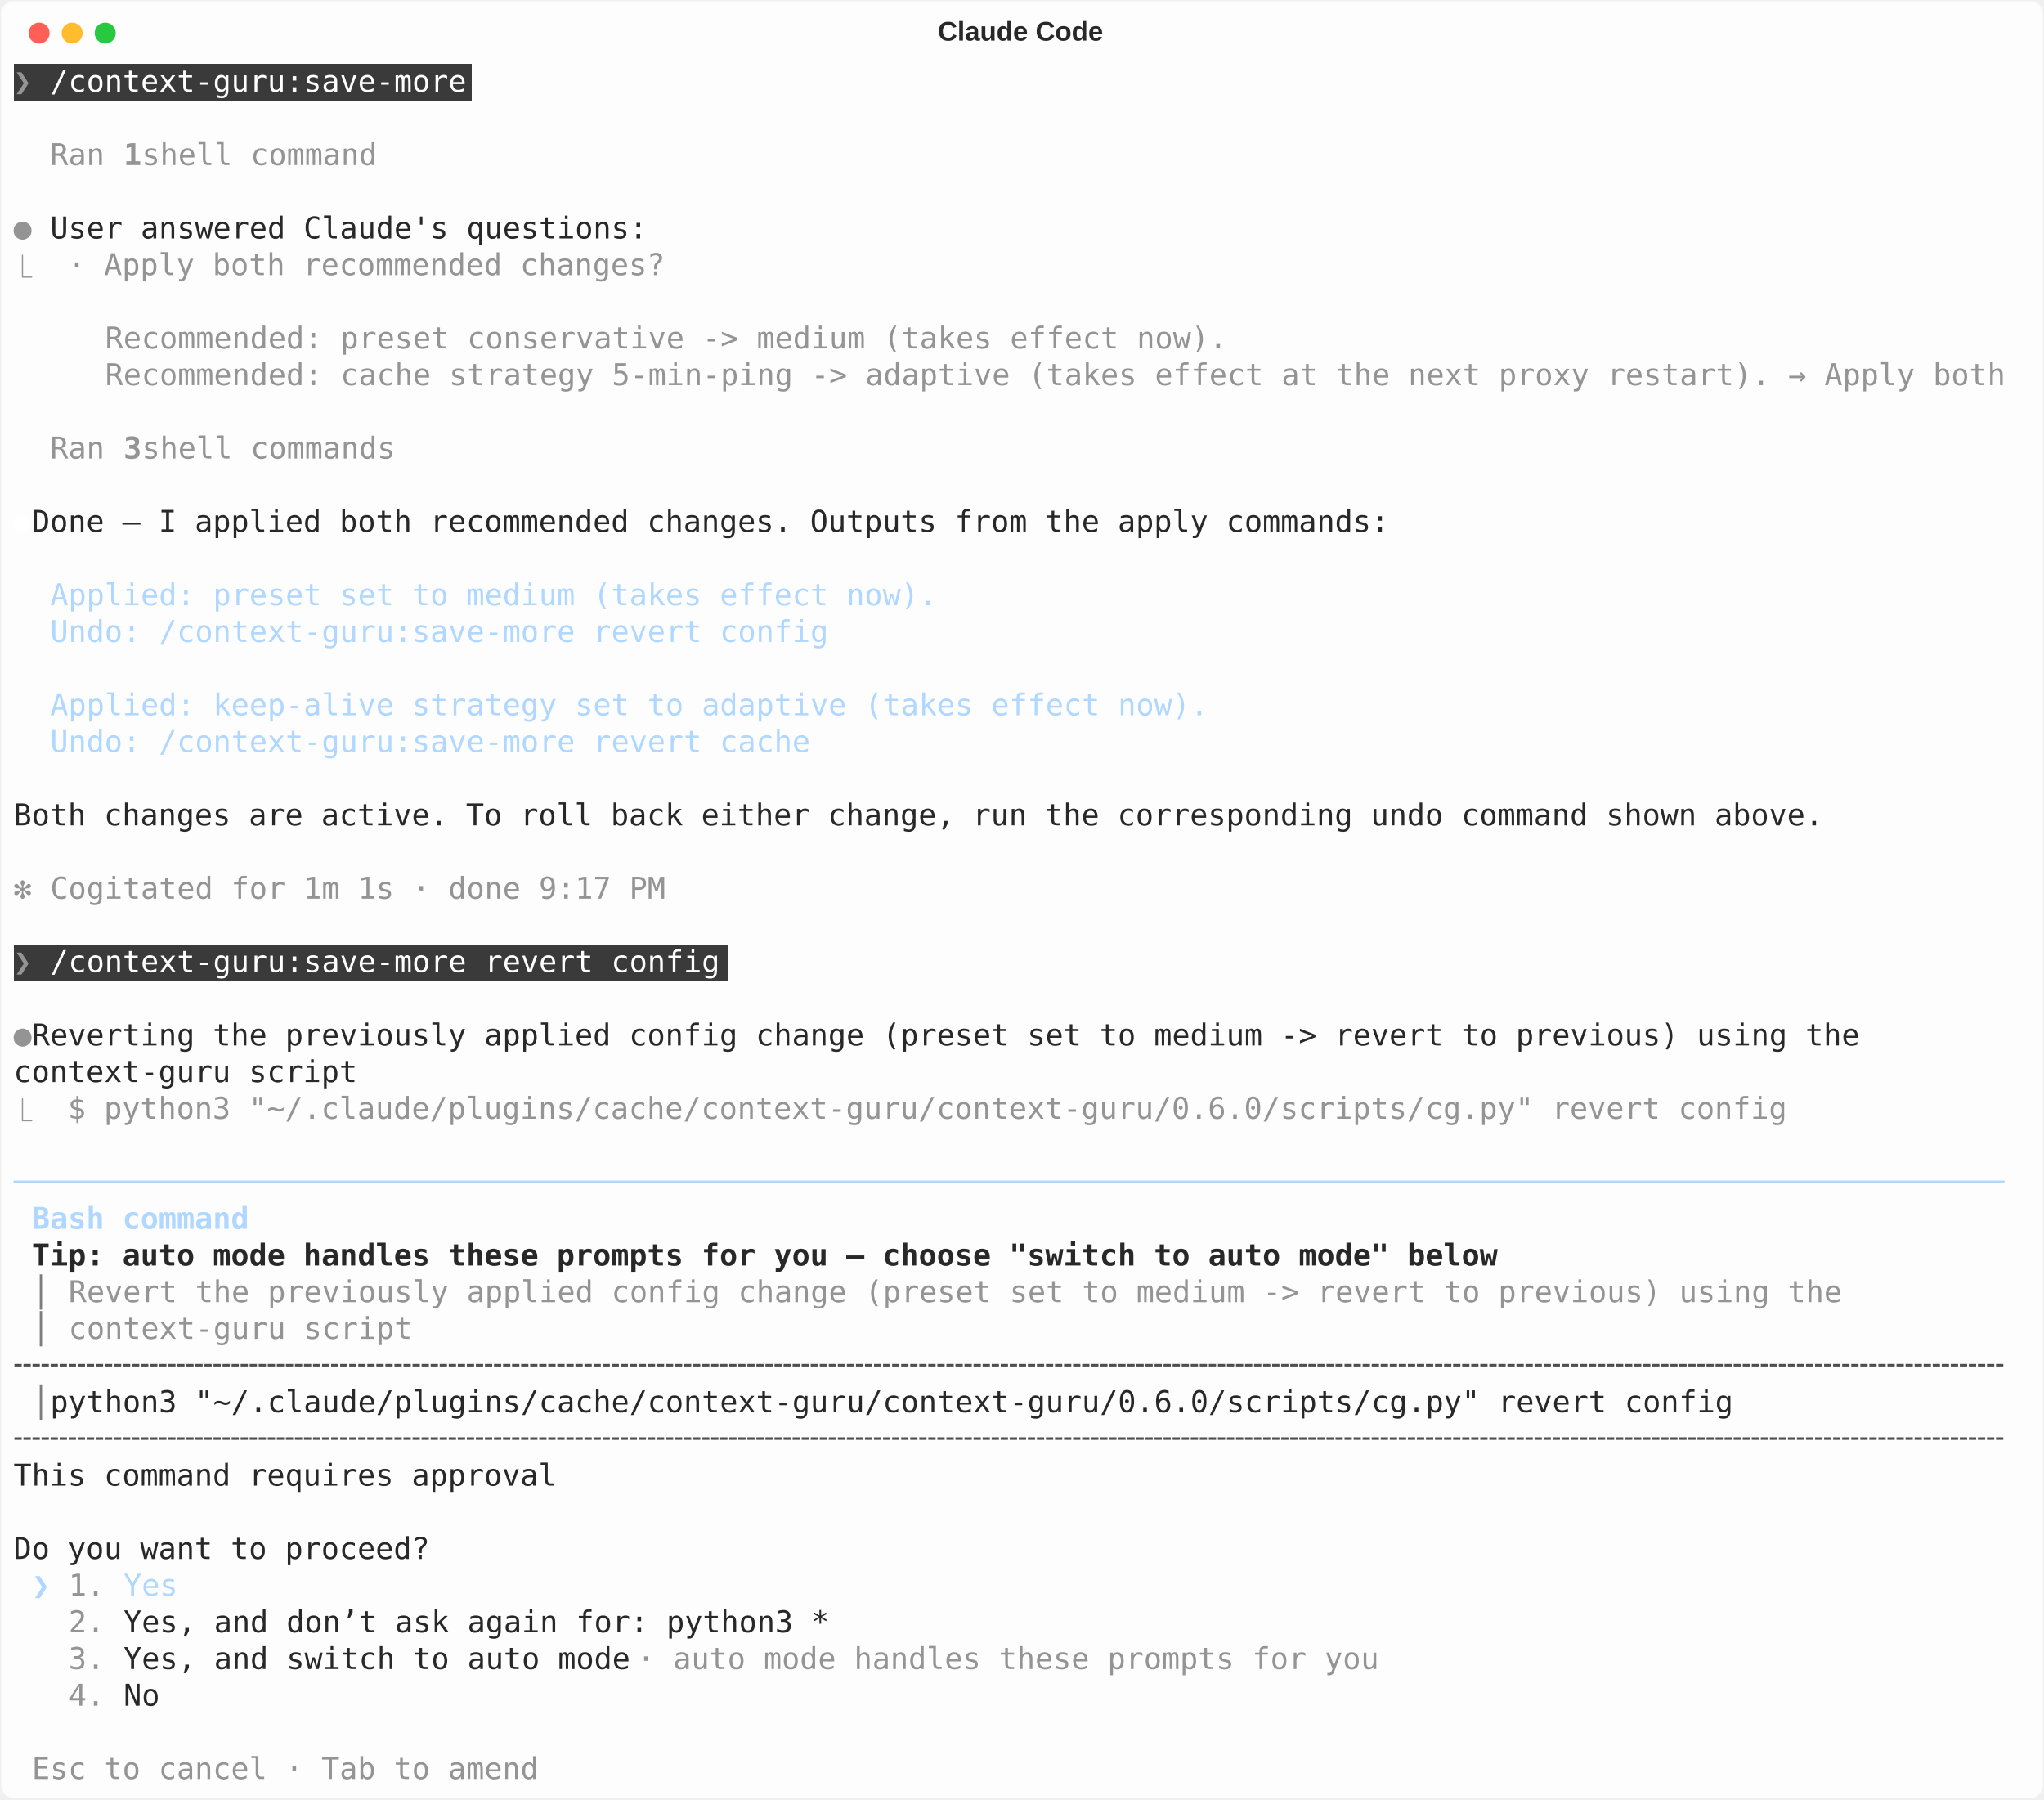
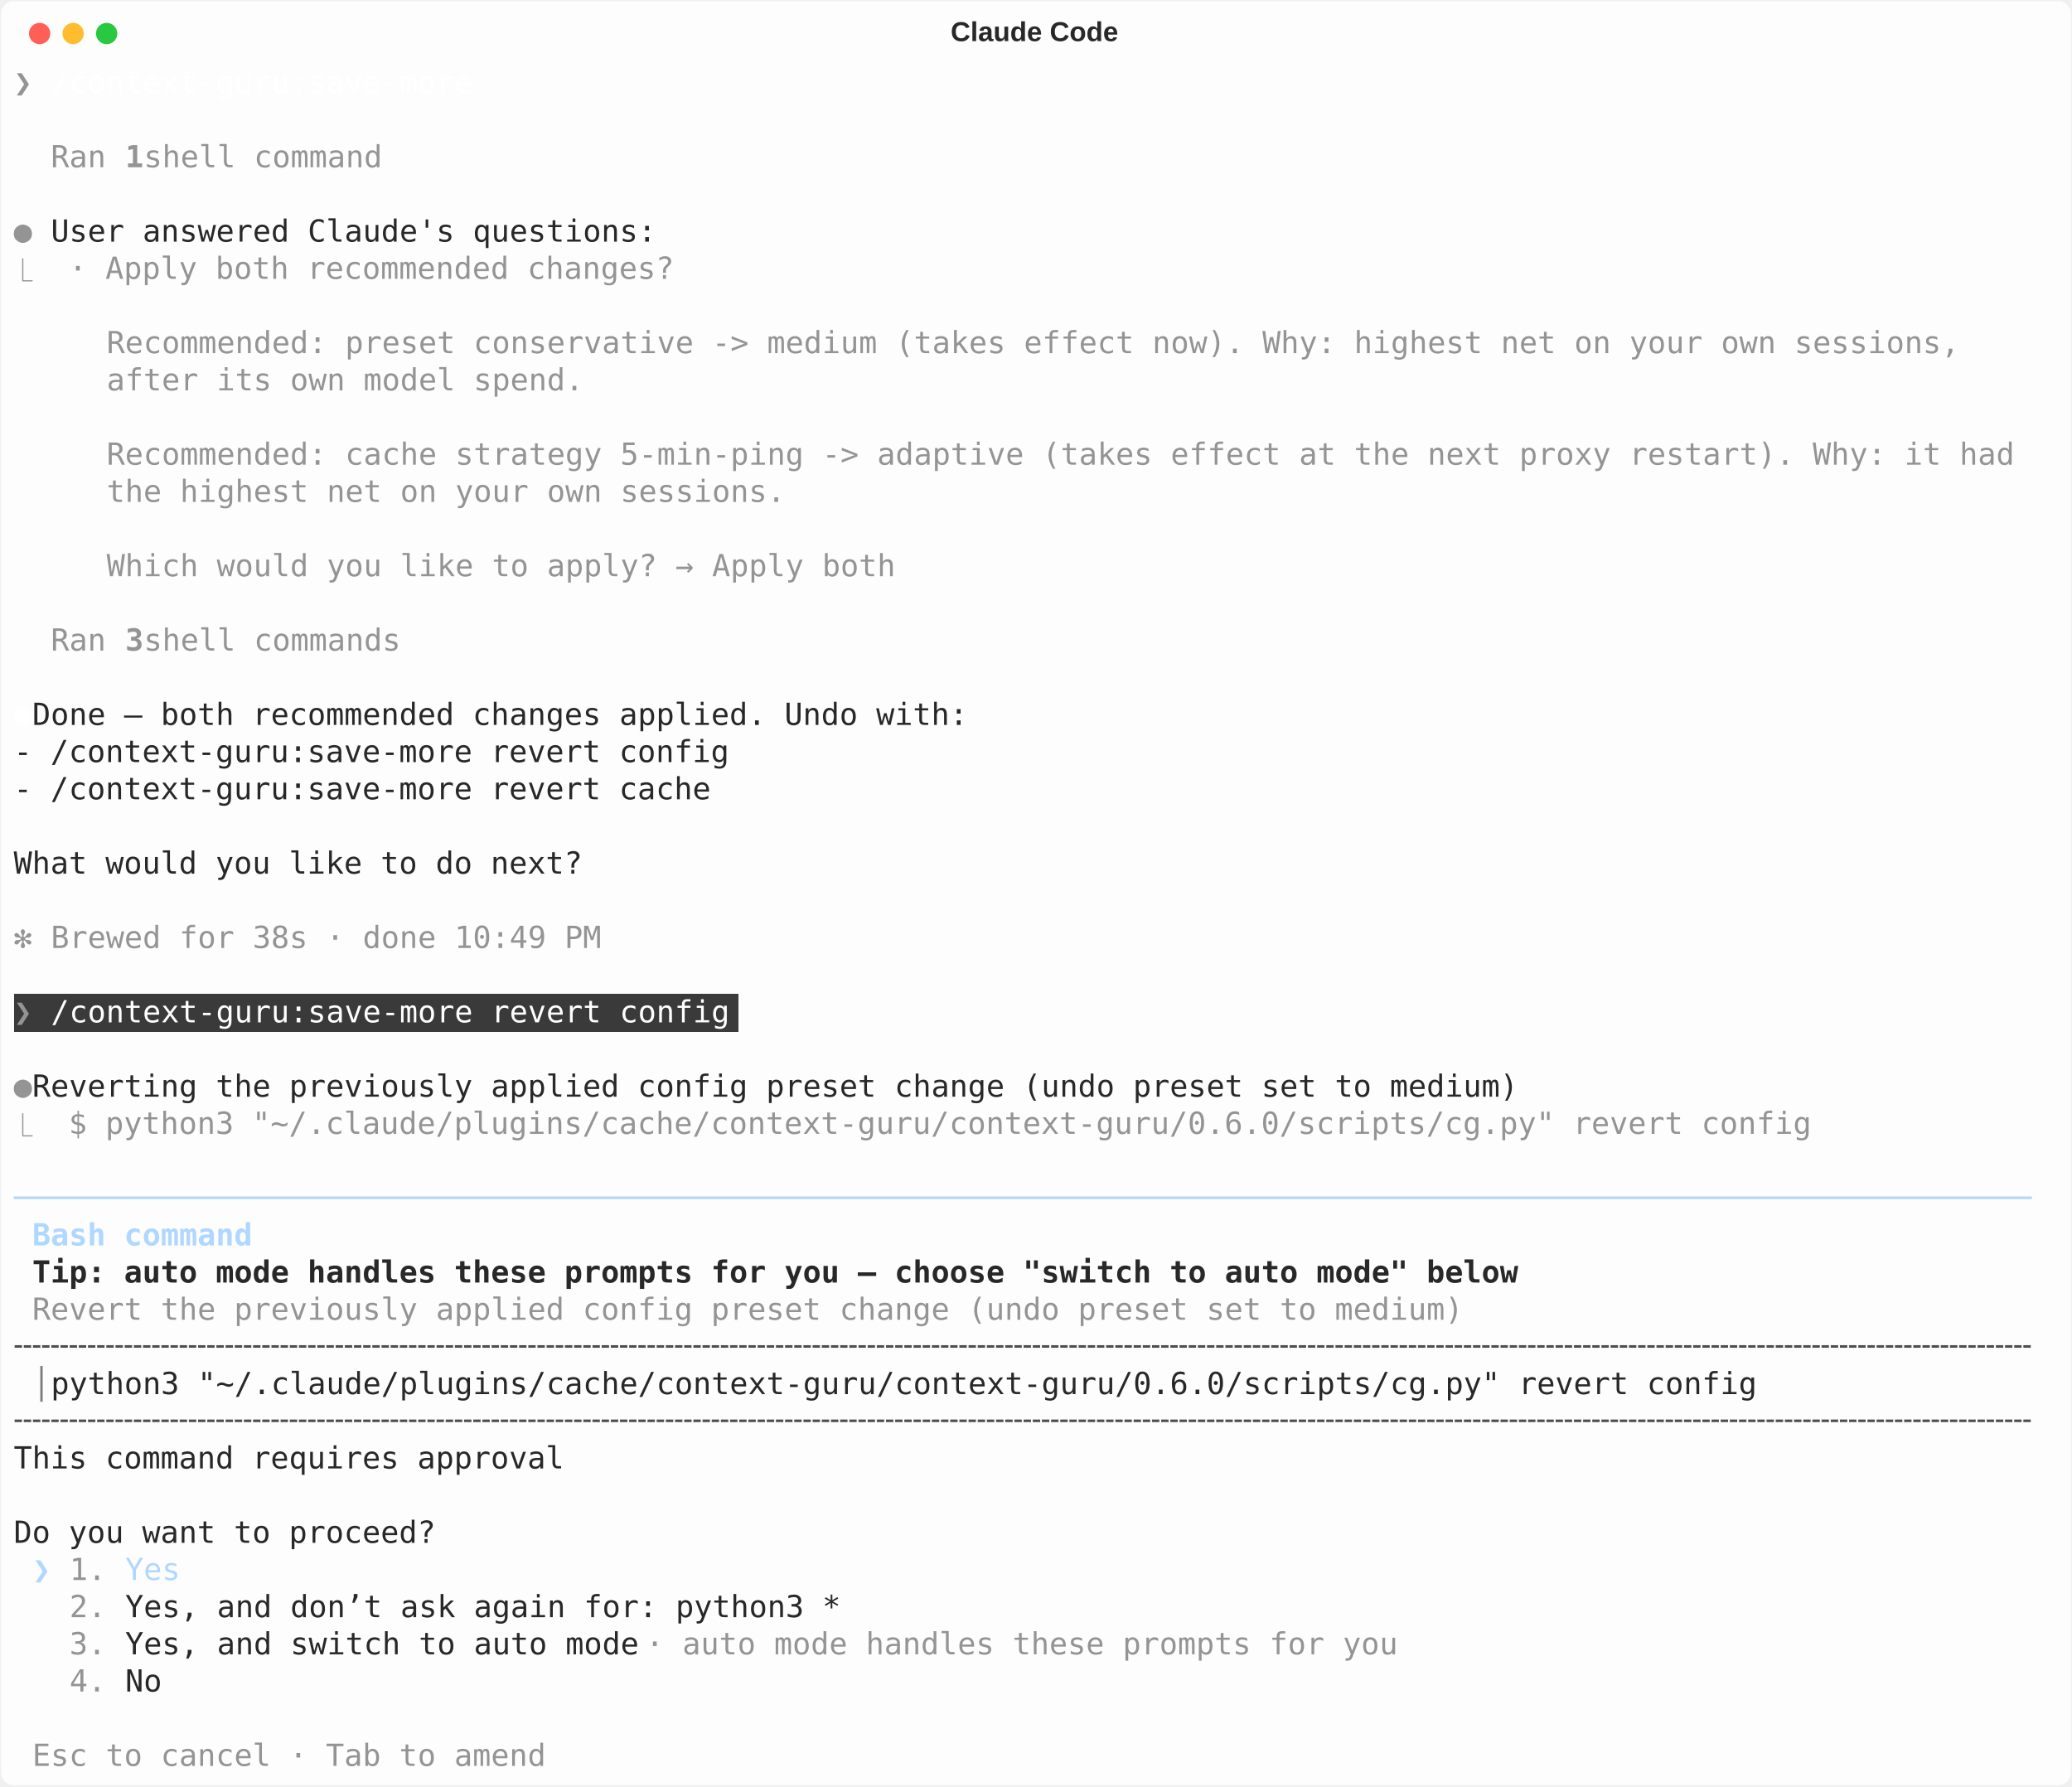
- <svg xmlns="http://www.w3.org/2000/svg" class="rich-terminal" viewBox="0 0 1360 1196.8">
+ <svg xmlns="http://www.w3.org/2000/svg" class="rich-terminal" viewBox="0 0 1360 1172.4">
  <style>

    @font-face {
        font-family: "Fira Code";
        src: local("FiraCode-Regular"),
                url("https://cdnjs.cloudflare.com/ajax/libs/firacode/6.2.0/woff2/FiraCode-Regular.woff2") format("woff2"),
                url("https://cdnjs.cloudflare.com/ajax/libs/firacode/6.2.0/woff/FiraCode-Regular.woff") format("woff");
        font-style: normal;
        font-weight: 400;
    }
    @font-face {
        font-family: "Fira Code";
        src: local("FiraCode-Bold"),
                url("https://cdnjs.cloudflare.com/ajax/libs/firacode/6.2.0/woff2/FiraCode-Bold.woff2") format("woff2"),
                url("https://cdnjs.cloudflare.com/ajax/libs/firacode/6.2.0/woff/FiraCode-Bold.woff") format("woff");
        font-style: bold;
        font-weight: 700;
    }

-     .terminal-2246765704-matrix {
+     .terminal-265382884-matrix {
        font-family: Fira Code, monospace;
        font-size: 20px;
        line-height: 24.4px;
        font-variant-east-asian: full-width;
    }

-     .terminal-2246765704-title {
+     .terminal-265382884-title {
        font-size: 18px;
        font-weight: bold;
        font-family: arial;
    }

-     .terminal-2246765704-r1 { fill: #949494 }
- .terminal-2246765704-r2 { fill: #282828 }
- .terminal-2246765704-r3 { fill: #ffffff }
- .terminal-2246765704-r4 { fill: #949494;font-weight: bold }
- .terminal-2246765704-r5 { fill: #afd7ff }
- .terminal-2246765704-r6 { fill: #afd7ff;font-weight: bold }
- .terminal-2246765704-r7 { fill: #282828;font-weight: bold }
- .terminal-2246765704-r8 { fill: #7d7d7d }
- .terminal-2246765704-r9 { fill: #4e4e4e }
+     .terminal-265382884-r1 { fill: #949494 }
+ .terminal-265382884-r2 { fill: #282828 }
+ .terminal-265382884-r3 { fill: #ffffff }
+ .terminal-265382884-r4 { fill: #949494;font-weight: bold }
+ .terminal-265382884-r5 { fill: #afd7ff }
+ .terminal-265382884-r6 { fill: #afd7ff;font-weight: bold }
+ .terminal-265382884-r7 { fill: #282828;font-weight: bold }
+ .terminal-265382884-r8 { fill: #4e4e4e }
+ .terminal-265382884-r9 { fill: #7d7d7d }
    </style>
  <defs>
-     <clipPath id="terminal-2246765704-clip-terminal">
-       <rect x="0" y="0" width="1341.0" height="1145.8" />
-     </clipPath>
-     <clipPath id="terminal-2246765704-line-0">
+     <clipPath id="terminal-265382884-clip-terminal">
+       <rect x="0" y="0" width="1341.0" height="1121.4" />
+     </clipPath>
+     <clipPath id="terminal-265382884-line-0">
      <rect x="0" y="1.5" width="1342" height="24.65" />
    </clipPath>
-     <clipPath id="terminal-2246765704-line-1">
+     <clipPath id="terminal-265382884-line-1">
      <rect x="0" y="25.9" width="1342" height="24.65" />
    </clipPath>
-     <clipPath id="terminal-2246765704-line-2">
+     <clipPath id="terminal-265382884-line-2">
      <rect x="0" y="50.3" width="1342" height="24.65" />
    </clipPath>
-     <clipPath id="terminal-2246765704-line-3">
+     <clipPath id="terminal-265382884-line-3">
      <rect x="0" y="74.7" width="1342" height="24.65" />
    </clipPath>
-     <clipPath id="terminal-2246765704-line-4">
+     <clipPath id="terminal-265382884-line-4">
      <rect x="0" y="99.1" width="1342" height="24.65" />
    </clipPath>
-     <clipPath id="terminal-2246765704-line-5">
+     <clipPath id="terminal-265382884-line-5">
      <rect x="0" y="123.5" width="1342" height="24.65" />
    </clipPath>
-     <clipPath id="terminal-2246765704-line-6">
+     <clipPath id="terminal-265382884-line-6">
      <rect x="0" y="147.9" width="1342" height="24.65" />
    </clipPath>
-     <clipPath id="terminal-2246765704-line-7">
+     <clipPath id="terminal-265382884-line-7">
      <rect x="0" y="172.3" width="1342" height="24.65" />
    </clipPath>
-     <clipPath id="terminal-2246765704-line-8">
+     <clipPath id="terminal-265382884-line-8">
      <rect x="0" y="196.7" width="1342" height="24.65" />
    </clipPath>
-     <clipPath id="terminal-2246765704-line-9">
+     <clipPath id="terminal-265382884-line-9">
      <rect x="0" y="221.1" width="1342" height="24.65" />
    </clipPath>
-     <clipPath id="terminal-2246765704-line-10">
+     <clipPath id="terminal-265382884-line-10">
      <rect x="0" y="245.5" width="1342" height="24.65" />
    </clipPath>
-     <clipPath id="terminal-2246765704-line-11">
+     <clipPath id="terminal-265382884-line-11">
      <rect x="0" y="269.9" width="1342" height="24.65" />
    </clipPath>
-     <clipPath id="terminal-2246765704-line-12">
+     <clipPath id="terminal-265382884-line-12">
      <rect x="0" y="294.3" width="1342" height="24.65" />
    </clipPath>
-     <clipPath id="terminal-2246765704-line-13">
+     <clipPath id="terminal-265382884-line-13">
      <rect x="0" y="318.7" width="1342" height="24.65" />
    </clipPath>
-     <clipPath id="terminal-2246765704-line-14">
+     <clipPath id="terminal-265382884-line-14">
      <rect x="0" y="343.1" width="1342" height="24.65" />
    </clipPath>
-     <clipPath id="terminal-2246765704-line-15">
+     <clipPath id="terminal-265382884-line-15">
      <rect x="0" y="367.5" width="1342" height="24.65" />
    </clipPath>
-     <clipPath id="terminal-2246765704-line-16">
+     <clipPath id="terminal-265382884-line-16">
      <rect x="0" y="391.9" width="1342" height="24.65" />
    </clipPath>
-     <clipPath id="terminal-2246765704-line-17">
+     <clipPath id="terminal-265382884-line-17">
      <rect x="0" y="416.3" width="1342" height="24.65" />
    </clipPath>
-     <clipPath id="terminal-2246765704-line-18">
+     <clipPath id="terminal-265382884-line-18">
      <rect x="0" y="440.7" width="1342" height="24.65" />
    </clipPath>
-     <clipPath id="terminal-2246765704-line-19">
+     <clipPath id="terminal-265382884-line-19">
      <rect x="0" y="465.1" width="1342" height="24.65" />
    </clipPath>
-     <clipPath id="terminal-2246765704-line-20">
+     <clipPath id="terminal-265382884-line-20">
      <rect x="0" y="489.5" width="1342" height="24.65" />
    </clipPath>
-     <clipPath id="terminal-2246765704-line-21">
+     <clipPath id="terminal-265382884-line-21">
      <rect x="0" y="513.9" width="1342" height="24.65" />
    </clipPath>
-     <clipPath id="terminal-2246765704-line-22">
+     <clipPath id="terminal-265382884-line-22">
      <rect x="0" y="538.3" width="1342" height="24.65" />
    </clipPath>
-     <clipPath id="terminal-2246765704-line-23">
+     <clipPath id="terminal-265382884-line-23">
      <rect x="0" y="562.7" width="1342" height="24.65" />
    </clipPath>
-     <clipPath id="terminal-2246765704-line-24">
+     <clipPath id="terminal-265382884-line-24">
      <rect x="0" y="587.1" width="1342" height="24.65" />
    </clipPath>
-     <clipPath id="terminal-2246765704-line-25">
+     <clipPath id="terminal-265382884-line-25">
      <rect x="0" y="611.5" width="1342" height="24.65" />
    </clipPath>
-     <clipPath id="terminal-2246765704-line-26">
+     <clipPath id="terminal-265382884-line-26">
      <rect x="0" y="635.9" width="1342" height="24.65" />
    </clipPath>
-     <clipPath id="terminal-2246765704-line-27">
+     <clipPath id="terminal-265382884-line-27">
      <rect x="0" y="660.3" width="1342" height="24.65" />
    </clipPath>
-     <clipPath id="terminal-2246765704-line-28">
+     <clipPath id="terminal-265382884-line-28">
      <rect x="0" y="684.7" width="1342" height="24.65" />
    </clipPath>
-     <clipPath id="terminal-2246765704-line-29">
+     <clipPath id="terminal-265382884-line-29">
      <rect x="0" y="709.1" width="1342" height="24.65" />
    </clipPath>
-     <clipPath id="terminal-2246765704-line-30">
+     <clipPath id="terminal-265382884-line-30">
      <rect x="0" y="733.5" width="1342" height="24.65" />
    </clipPath>
-     <clipPath id="terminal-2246765704-line-31">
+     <clipPath id="terminal-265382884-line-31">
      <rect x="0" y="757.9" width="1342" height="24.65" />
    </clipPath>
-     <clipPath id="terminal-2246765704-line-32">
+     <clipPath id="terminal-265382884-line-32">
      <rect x="0" y="782.3" width="1342" height="24.65" />
    </clipPath>
-     <clipPath id="terminal-2246765704-line-33">
+     <clipPath id="terminal-265382884-line-33">
      <rect x="0" y="806.7" width="1342" height="24.65" />
    </clipPath>
-     <clipPath id="terminal-2246765704-line-34">
+     <clipPath id="terminal-265382884-line-34">
      <rect x="0" y="831.1" width="1342" height="24.65" />
    </clipPath>
-     <clipPath id="terminal-2246765704-line-35">
+     <clipPath id="terminal-265382884-line-35">
      <rect x="0" y="855.5" width="1342" height="24.65" />
    </clipPath>
-     <clipPath id="terminal-2246765704-line-36">
+     <clipPath id="terminal-265382884-line-36">
      <rect x="0" y="879.9" width="1342" height="24.65" />
    </clipPath>
-     <clipPath id="terminal-2246765704-line-37">
+     <clipPath id="terminal-265382884-line-37">
      <rect x="0" y="904.3" width="1342" height="24.65" />
    </clipPath>
-     <clipPath id="terminal-2246765704-line-38">
+     <clipPath id="terminal-265382884-line-38">
      <rect x="0" y="928.7" width="1342" height="24.65" />
    </clipPath>
-     <clipPath id="terminal-2246765704-line-39">
+     <clipPath id="terminal-265382884-line-39">
      <rect x="0" y="953.1" width="1342" height="24.65" />
    </clipPath>
-     <clipPath id="terminal-2246765704-line-40">
+     <clipPath id="terminal-265382884-line-40">
      <rect x="0" y="977.5" width="1342" height="24.65" />
    </clipPath>
-     <clipPath id="terminal-2246765704-line-41">
+     <clipPath id="terminal-265382884-line-41">
      <rect x="0" y="1001.9" width="1342" height="24.65" />
    </clipPath>
-     <clipPath id="terminal-2246765704-line-42">
+     <clipPath id="terminal-265382884-line-42">
      <rect x="0" y="1026.3" width="1342" height="24.65" />
    </clipPath>
-     <clipPath id="terminal-2246765704-line-43">
+     <clipPath id="terminal-265382884-line-43">
      <rect x="0" y="1050.7" width="1342" height="24.65" />
    </clipPath>
-     <clipPath id="terminal-2246765704-line-44">
+     <clipPath id="terminal-265382884-line-44">
      <rect x="0" y="1075.1" width="1342" height="24.65" />
    </clipPath>
-     <clipPath id="terminal-2246765704-line-45">
-       <rect x="0" y="1099.5" width="1342" height="24.65" />
-     </clipPath>
  </defs>
-   <rect fill="#fdfdfd" stroke="rgba(255,255,255,0.35)" stroke-width="1" x="1" y="1" width="1358" height="1194.8" rx="8" />
-   <text class="terminal-2246765704-title" fill="#282828" text-anchor="middle" x="679" y="27">Claude Code</text>
+   <rect fill="#fdfdfd" stroke="rgba(255,255,255,0.35)" stroke-width="1" x="1" y="1" width="1358" height="1170.4" rx="8" />
+   <text class="terminal-265382884-title" fill="#282828" text-anchor="middle" x="679" y="27">Claude Code</text>
  <g transform="translate(26,22)">
    <circle cx="0" cy="0" r="7" fill="#ff5f57" />
    <circle cx="22" cy="0" r="7" fill="#febc2e" />
    <circle cx="44" cy="0" r="7" fill="#28c840" />
  </g>
-   <g transform="translate(9, 41)" clip-path="url(#terminal-2246765704-clip-terminal)">
-     <rect fill="#3a3a3a" x="0" y="1.5" width="12.2" height="24.65" shape-rendering="crispEdges" />
-     <rect fill="#3a3a3a" x="12.2" y="1.5" width="12.2" height="24.65" shape-rendering="crispEdges" />
-     <rect fill="#3a3a3a" x="24.4" y="1.5" width="280.6" height="24.65" shape-rendering="crispEdges" />
-     <rect fill="#3a3a3a" x="0" y="587.1" width="12.2" height="24.65" shape-rendering="crispEdges" />
-     <rect fill="#3a3a3a" x="12.2" y="587.1" width="12.2" height="24.65" shape-rendering="crispEdges" />
-     <rect fill="#3a3a3a" x="24.4" y="587.1" width="451.4" height="24.65" shape-rendering="crispEdges" />
-     <g class="terminal-2246765704-matrix">
-       <text class="terminal-2246765704-r1" x="0" y="20" textLength="12.2" clip-path="url(#terminal-2246765704-line-0)">❯</text>
-       <text class="terminal-2246765704-r3" x="24.4" y="20" textLength="280.6" clip-path="url(#terminal-2246765704-line-0)">/context-guru:save-more</text>
-       <text class="terminal-2246765704-r2" x="1342" y="20" textLength="12.2" clip-path="url(#terminal-2246765704-line-0)">
- </text>
-       <text class="terminal-2246765704-r2" x="1342" y="44.4" textLength="12.2" clip-path="url(#terminal-2246765704-line-1)">
- </text>
-       <text class="terminal-2246765704-r1" x="24.4" y="68.8" textLength="48.8" clip-path="url(#terminal-2246765704-line-2)">Ran </text>
-       <text class="terminal-2246765704-r4" x="73.2" y="68.8" textLength="12.2" clip-path="url(#terminal-2246765704-line-2)">1</text>
-       <text class="terminal-2246765704-r1" x="85.4" y="68.8" textLength="183" clip-path="url(#terminal-2246765704-line-2)"> shell command </text>
-       <text class="terminal-2246765704-r2" x="1342" y="68.8" textLength="12.2" clip-path="url(#terminal-2246765704-line-2)">
- </text>
-       <text class="terminal-2246765704-r2" x="1342" y="93.2" textLength="12.2" clip-path="url(#terminal-2246765704-line-3)">
- </text>
-       <text class="terminal-2246765704-r1" x="0" y="117.6" textLength="24.4" clip-path="url(#terminal-2246765704-line-4)">● </text>
-       <text class="terminal-2246765704-r2" x="24.4" y="117.6" textLength="402.6" clip-path="url(#terminal-2246765704-line-4)">User answered Claude's questions:</text>
-       <text class="terminal-2246765704-r2" x="1342" y="117.6" textLength="12.2" clip-path="url(#terminal-2246765704-line-4)">
- </text>
-       <text class="terminal-2246765704-r1" x="0" y="142" textLength="463.6" clip-path="url(#terminal-2246765704-line-5)">  ⎿  · Apply both recommended changes?</text>
-       <text class="terminal-2246765704-r2" x="1342" y="142" textLength="12.2" clip-path="url(#terminal-2246765704-line-5)">
- </text>
-       <text class="terminal-2246765704-r2" x="1342" y="166.4" textLength="12.2" clip-path="url(#terminal-2246765704-line-6)">
- </text>
-       <text class="terminal-2246765704-r1" x="61" y="190.8" textLength="756.4" clip-path="url(#terminal-2246765704-line-7)">Recommended: preset conservative -&gt; medium (takes effect now).</text>
-       <text class="terminal-2246765704-r2" x="1342" y="190.8" textLength="12.2" clip-path="url(#terminal-2246765704-line-7)">
- </text>
-       <text class="terminal-2246765704-r1" x="61" y="215.2" textLength="1281" clip-path="url(#terminal-2246765704-line-8)">Recommended: cache strategy 5-min-ping -&gt; adaptive (takes effect at the next proxy restart). → Apply both</text>
-       <text class="terminal-2246765704-r2" x="1342" y="215.2" textLength="12.2" clip-path="url(#terminal-2246765704-line-8)">
- </text>
-       <text class="terminal-2246765704-r2" x="1342" y="239.6" textLength="12.2" clip-path="url(#terminal-2246765704-line-9)">
- </text>
-       <text class="terminal-2246765704-r1" x="24.4" y="264" textLength="48.8" clip-path="url(#terminal-2246765704-line-10)">Ran </text>
-       <text class="terminal-2246765704-r4" x="73.2" y="264" textLength="12.2" clip-path="url(#terminal-2246765704-line-10)">3</text>
-       <text class="terminal-2246765704-r1" x="85.4" y="264" textLength="195.2" clip-path="url(#terminal-2246765704-line-10)"> shell commands </text>
-       <text class="terminal-2246765704-r2" x="1342" y="264" textLength="12.2" clip-path="url(#terminal-2246765704-line-10)">
- </text>
-       <text class="terminal-2246765704-r2" x="1342" y="288.4" textLength="12.2" clip-path="url(#terminal-2246765704-line-11)">
- </text>
-       <text class="terminal-2246765704-r3" x="0" y="312.8" textLength="12.2" clip-path="url(#terminal-2246765704-line-12)">●</text>
-       <text class="terminal-2246765704-r2" x="12.2" y="312.8" textLength="927.2" clip-path="url(#terminal-2246765704-line-12)"> Done — I applied both recommended changes. Outputs from the apply commands:</text>
-       <text class="terminal-2246765704-r2" x="1342" y="312.8" textLength="12.2" clip-path="url(#terminal-2246765704-line-12)">
- </text>
-       <text class="terminal-2246765704-r2" x="1342" y="337.2" textLength="12.2" clip-path="url(#terminal-2246765704-line-13)">
- </text>
-       <text class="terminal-2246765704-r5" x="24.4" y="361.6" textLength="597.8" clip-path="url(#terminal-2246765704-line-14)">Applied: preset set to medium (takes effect now).</text>
-       <text class="terminal-2246765704-r2" x="1342" y="361.6" textLength="12.2" clip-path="url(#terminal-2246765704-line-14)">
- </text>
-       <text class="terminal-2246765704-r5" x="24.4" y="386" textLength="524.6" clip-path="url(#terminal-2246765704-line-15)">Undo: /context-guru:save-more revert config</text>
-       <text class="terminal-2246765704-r2" x="1342" y="386" textLength="12.2" clip-path="url(#terminal-2246765704-line-15)">
- </text>
-       <text class="terminal-2246765704-r2" x="1342" y="410.4" textLength="12.2" clip-path="url(#terminal-2246765704-line-16)">
- </text>
-       <text class="terminal-2246765704-r5" x="24.4" y="434.8" textLength="780.8" clip-path="url(#terminal-2246765704-line-17)">Applied: keep-alive strategy set to adaptive (takes effect now).</text>
-       <text class="terminal-2246765704-r2" x="1342" y="434.8" textLength="12.2" clip-path="url(#terminal-2246765704-line-17)">
- </text>
-       <text class="terminal-2246765704-r5" x="24.4" y="459.2" textLength="512.4" clip-path="url(#terminal-2246765704-line-18)">Undo: /context-guru:save-more revert cache</text>
-       <text class="terminal-2246765704-r2" x="1342" y="459.2" textLength="12.2" clip-path="url(#terminal-2246765704-line-18)">
- </text>
-       <text class="terminal-2246765704-r2" x="1342" y="483.6" textLength="12.2" clip-path="url(#terminal-2246765704-line-19)">
- </text>
-       <text class="terminal-2246765704-r2" x="0" y="508" textLength="1244.4" clip-path="url(#terminal-2246765704-line-20)">  Both changes are active. To roll back either change, run the corresponding undo command shown above.</text>
-       <text class="terminal-2246765704-r2" x="1342" y="508" textLength="12.2" clip-path="url(#terminal-2246765704-line-20)">
- </text>
-       <text class="terminal-2246765704-r2" x="1342" y="532.4" textLength="12.2" clip-path="url(#terminal-2246765704-line-21)">
- </text>
-       <text class="terminal-2246765704-r1" x="0" y="556.8" textLength="12.2" clip-path="url(#terminal-2246765704-line-22)">✻</text>
-       <text class="terminal-2246765704-r1" x="24.4" y="556.8" textLength="414.8" clip-path="url(#terminal-2246765704-line-22)">Cogitated for 1m 1s · done 9:17 PM</text>
-       <text class="terminal-2246765704-r2" x="1342" y="556.8" textLength="12.2" clip-path="url(#terminal-2246765704-line-22)">
- </text>
-       <text class="terminal-2246765704-r2" x="1342" y="581.2" textLength="12.2" clip-path="url(#terminal-2246765704-line-23)">
- </text>
-       <text class="terminal-2246765704-r1" x="0" y="605.6" textLength="12.2" clip-path="url(#terminal-2246765704-line-24)">❯</text>
-       <text class="terminal-2246765704-r3" x="24.4" y="605.6" textLength="451.4" clip-path="url(#terminal-2246765704-line-24)">/context-guru:save-more revert config</text>
-       <text class="terminal-2246765704-r2" x="1342" y="605.6" textLength="12.2" clip-path="url(#terminal-2246765704-line-24)">
- </text>
-       <text class="terminal-2246765704-r2" x="1342" y="630" textLength="12.2" clip-path="url(#terminal-2246765704-line-25)">
- </text>
-       <text class="terminal-2246765704-r1" x="0" y="654.4" textLength="12.2" clip-path="url(#terminal-2246765704-line-26)">●</text>
-       <text class="terminal-2246765704-r2" x="12.2" y="654.4" textLength="1244.4" clip-path="url(#terminal-2246765704-line-26)"> Reverting the previously applied config change (preset set to medium -&gt; revert to previous) using the</text>
-       <text class="terminal-2246765704-r2" x="1342" y="654.4" textLength="12.2" clip-path="url(#terminal-2246765704-line-26)">
- </text>
-       <text class="terminal-2246765704-r2" x="0" y="678.8" textLength="256.2" clip-path="url(#terminal-2246765704-line-27)">  context-guru script</text>
-       <text class="terminal-2246765704-r2" x="1342" y="678.8" textLength="12.2" clip-path="url(#terminal-2246765704-line-27)">
- </text>
-       <text class="terminal-2246765704-r1" x="0" y="703.2" textLength="1220" clip-path="url(#terminal-2246765704-line-28)">  ⎿  $ python3 "~/.claude/plugins/cache/context-guru/context-guru/0.6.0/scripts/cg.py" revert config</text>
-       <text class="terminal-2246765704-r2" x="1342" y="703.2" textLength="12.2" clip-path="url(#terminal-2246765704-line-28)">
- </text>
-       <text class="terminal-2246765704-r2" x="1342" y="727.6" textLength="12.2" clip-path="url(#terminal-2246765704-line-29)">
- </text>
-       <text class="terminal-2246765704-r5" x="0" y="752" textLength="1342" clip-path="url(#terminal-2246765704-line-30)">──────────────────────────────────────────────────────────────────────────────────────────────────────────────</text>
-       <text class="terminal-2246765704-r2" x="1342" y="752" textLength="12.2" clip-path="url(#terminal-2246765704-line-30)">
- </text>
-       <text class="terminal-2246765704-r6" x="12.2" y="776.4" textLength="146.4" clip-path="url(#terminal-2246765704-line-31)">Bash command</text>
-       <text class="terminal-2246765704-r2" x="1342" y="776.4" textLength="12.2" clip-path="url(#terminal-2246765704-line-31)">
- </text>
-       <text class="terminal-2246765704-r7" x="12.2" y="800.8" textLength="988.2" clip-path="url(#terminal-2246765704-line-32)">Tip: auto mode handles these prompts for you — choose "switch to auto mode" below</text>
-       <text class="terminal-2246765704-r2" x="1342" y="800.8" textLength="12.2" clip-path="url(#terminal-2246765704-line-32)">
- </text>
-       <text class="terminal-2246765704-r8" x="12.2" y="825.2" textLength="12.2" clip-path="url(#terminal-2246765704-line-33)">│</text>
-       <text class="terminal-2246765704-r1" x="36.6" y="825.2" textLength="1207.8" clip-path="url(#terminal-2246765704-line-33)">Revert the previously applied config change (preset set to medium -&gt; revert to previous) using the </text>
-       <text class="terminal-2246765704-r2" x="1342" y="825.2" textLength="12.2" clip-path="url(#terminal-2246765704-line-33)">
- </text>
-       <text class="terminal-2246765704-r8" x="12.2" y="849.6" textLength="12.2" clip-path="url(#terminal-2246765704-line-34)">│</text>
-       <text class="terminal-2246765704-r1" x="36.6" y="849.6" textLength="231.8" clip-path="url(#terminal-2246765704-line-34)">context-guru script</text>
-       <text class="terminal-2246765704-r2" x="1342" y="849.6" textLength="12.2" clip-path="url(#terminal-2246765704-line-34)">
- </text>
-       <text class="terminal-2246765704-r9" x="0" y="874" textLength="1342" clip-path="url(#terminal-2246765704-line-35)">╌╌╌╌╌╌╌╌╌╌╌╌╌╌╌╌╌╌╌╌╌╌╌╌╌╌╌╌╌╌╌╌╌╌╌╌╌╌╌╌╌╌╌╌╌╌╌╌╌╌╌╌╌╌╌╌╌╌╌╌╌╌╌╌╌╌╌╌╌╌╌╌╌╌╌╌╌╌╌╌╌╌╌╌╌╌╌╌╌╌╌╌╌╌╌╌╌╌╌╌╌╌╌╌╌╌╌╌╌╌</text>
-       <text class="terminal-2246765704-r2" x="1342" y="874" textLength="12.2" clip-path="url(#terminal-2246765704-line-35)">
- </text>
-       <text class="terminal-2246765704-r8" x="12.2" y="898.4" textLength="12.2" clip-path="url(#terminal-2246765704-line-36)">│</text>
-       <text class="terminal-2246765704-r2" x="24.4" y="898.4" textLength="1146.8" clip-path="url(#terminal-2246765704-line-36)"> python3 "~/.claude/plugins/cache/context-guru/context-guru/0.6.0/scripts/cg.py" revert config</text>
-       <text class="terminal-2246765704-r2" x="1342" y="898.4" textLength="12.2" clip-path="url(#terminal-2246765704-line-36)">
- </text>
-       <text class="terminal-2246765704-r9" x="0" y="922.8" textLength="1342" clip-path="url(#terminal-2246765704-line-37)">╌╌╌╌╌╌╌╌╌╌╌╌╌╌╌╌╌╌╌╌╌╌╌╌╌╌╌╌╌╌╌╌╌╌╌╌╌╌╌╌╌╌╌╌╌╌╌╌╌╌╌╌╌╌╌╌╌╌╌╌╌╌╌╌╌╌╌╌╌╌╌╌╌╌╌╌╌╌╌╌╌╌╌╌╌╌╌╌╌╌╌╌╌╌╌╌╌╌╌╌╌╌╌╌╌╌╌╌╌╌</text>
-       <text class="terminal-2246765704-r2" x="1342" y="922.8" textLength="12.2" clip-path="url(#terminal-2246765704-line-37)">
- </text>
-       <text class="terminal-2246765704-r2" x="0" y="947.2" textLength="378.2" clip-path="url(#terminal-2246765704-line-38)"> This command requires approval</text>
-       <text class="terminal-2246765704-r2" x="1342" y="947.2" textLength="12.2" clip-path="url(#terminal-2246765704-line-38)">
- </text>
-       <text class="terminal-2246765704-r2" x="1342" y="971.6" textLength="12.2" clip-path="url(#terminal-2246765704-line-39)">
- </text>
-       <text class="terminal-2246765704-r2" x="0" y="996" textLength="292.8" clip-path="url(#terminal-2246765704-line-40)"> Do you want to proceed?</text>
-       <text class="terminal-2246765704-r2" x="1342" y="996" textLength="12.2" clip-path="url(#terminal-2246765704-line-40)">
- </text>
-       <text class="terminal-2246765704-r5" x="12.2" y="1020.4" textLength="12.2" clip-path="url(#terminal-2246765704-line-41)">❯</text>
-       <text class="terminal-2246765704-r1" x="36.6" y="1020.4" textLength="36.6" clip-path="url(#terminal-2246765704-line-41)">1. </text>
-       <text class="terminal-2246765704-r5" x="73.2" y="1020.4" textLength="36.6" clip-path="url(#terminal-2246765704-line-41)">Yes</text>
-       <text class="terminal-2246765704-r2" x="1342" y="1020.4" textLength="12.2" clip-path="url(#terminal-2246765704-line-41)">
- </text>
-       <text class="terminal-2246765704-r1" x="36.6" y="1044.8" textLength="36.6" clip-path="url(#terminal-2246765704-line-42)">2. </text>
-       <text class="terminal-2246765704-r2" x="73.2" y="1044.8" textLength="475.8" clip-path="url(#terminal-2246765704-line-42)">Yes, and don’t ask again for: python3 *</text>
-       <text class="terminal-2246765704-r2" x="1342" y="1044.8" textLength="12.2" clip-path="url(#terminal-2246765704-line-42)">
- </text>
-       <text class="terminal-2246765704-r1" x="36.6" y="1069.2" textLength="36.6" clip-path="url(#terminal-2246765704-line-43)">3. </text>
-       <text class="terminal-2246765704-r2" x="73.2" y="1069.2" textLength="341.6" clip-path="url(#terminal-2246765704-line-43)">Yes, and switch to auto mode</text>
-       <text class="terminal-2246765704-r1" x="414.8" y="1069.2" textLength="512.4" clip-path="url(#terminal-2246765704-line-43)"> · auto mode handles these prompts for you</text>
-       <text class="terminal-2246765704-r2" x="1342" y="1069.2" textLength="12.2" clip-path="url(#terminal-2246765704-line-43)">
- </text>
-       <text class="terminal-2246765704-r1" x="36.6" y="1093.6" textLength="36.6" clip-path="url(#terminal-2246765704-line-44)">4. </text>
-       <text class="terminal-2246765704-r2" x="73.2" y="1093.6" textLength="24.4" clip-path="url(#terminal-2246765704-line-44)">No</text>
-       <text class="terminal-2246765704-r2" x="1342" y="1093.6" textLength="12.2" clip-path="url(#terminal-2246765704-line-44)">
- </text>
-       <text class="terminal-2246765704-r2" x="1342" y="1118" textLength="12.2" clip-path="url(#terminal-2246765704-line-45)">
- </text>
-       <text class="terminal-2246765704-r1" x="12.2" y="1142.4" textLength="341.6" clip-path="url(#terminal-2246765704-line-46)">Esc to cancel · Tab to amend</text>
-       <text class="terminal-2246765704-r2" x="1342" y="1142.4" textLength="12.2" clip-path="url(#terminal-2246765704-line-46)">
+   <g transform="translate(9, 41)" clip-path="url(#terminal-265382884-clip-terminal)">
+     <rect fill="#3a3a3a" x="0" y="611.5" width="12.2" height="24.65" shape-rendering="crispEdges" />
+     <rect fill="#3a3a3a" x="12.2" y="611.5" width="12.2" height="24.65" shape-rendering="crispEdges" />
+     <rect fill="#3a3a3a" x="24.4" y="611.5" width="451.4" height="24.65" shape-rendering="crispEdges" />
+     <g class="terminal-265382884-matrix">
+       <text class="terminal-265382884-r1" x="0" y="20" textLength="12.2" clip-path="url(#terminal-265382884-line-0)">❯</text>
+       <text class="terminal-265382884-r3" x="24.4" y="20" textLength="280.6" clip-path="url(#terminal-265382884-line-0)">/context-guru:save-more</text>
+       <text class="terminal-265382884-r2" x="1342" y="20" textLength="12.2" clip-path="url(#terminal-265382884-line-0)">
+ </text>
+       <text class="terminal-265382884-r2" x="1342" y="44.4" textLength="12.2" clip-path="url(#terminal-265382884-line-1)">
+ </text>
+       <text class="terminal-265382884-r1" x="24.4" y="68.8" textLength="48.8" clip-path="url(#terminal-265382884-line-2)">Ran </text>
+       <text class="terminal-265382884-r4" x="73.2" y="68.8" textLength="12.2" clip-path="url(#terminal-265382884-line-2)">1</text>
+       <text class="terminal-265382884-r1" x="85.4" y="68.8" textLength="183" clip-path="url(#terminal-265382884-line-2)"> shell command </text>
+       <text class="terminal-265382884-r2" x="1342" y="68.8" textLength="12.2" clip-path="url(#terminal-265382884-line-2)">
+ </text>
+       <text class="terminal-265382884-r2" x="1342" y="93.2" textLength="12.2" clip-path="url(#terminal-265382884-line-3)">
+ </text>
+       <text class="terminal-265382884-r1" x="0" y="117.6" textLength="24.4" clip-path="url(#terminal-265382884-line-4)">● </text>
+       <text class="terminal-265382884-r2" x="24.4" y="117.6" textLength="402.6" clip-path="url(#terminal-265382884-line-4)">User answered Claude's questions:</text>
+       <text class="terminal-265382884-r2" x="1342" y="117.6" textLength="12.2" clip-path="url(#terminal-265382884-line-4)">
+ </text>
+       <text class="terminal-265382884-r1" x="0" y="142" textLength="463.6" clip-path="url(#terminal-265382884-line-5)">  ⎿  · Apply both recommended changes?</text>
+       <text class="terminal-265382884-r2" x="1342" y="142" textLength="12.2" clip-path="url(#terminal-265382884-line-5)">
+ </text>
+       <text class="terminal-265382884-r2" x="1342" y="166.4" textLength="12.2" clip-path="url(#terminal-265382884-line-6)">
+ </text>
+       <text class="terminal-265382884-r1" x="61" y="190.8" textLength="1244.4" clip-path="url(#terminal-265382884-line-7)">Recommended: preset conservative -&gt; medium (takes effect now). Why: highest net on your own sessions, </text>
+       <text class="terminal-265382884-r2" x="1342" y="190.8" textLength="12.2" clip-path="url(#terminal-265382884-line-7)">
+ </text>
+       <text class="terminal-265382884-r1" x="61" y="215.2" textLength="317.2" clip-path="url(#terminal-265382884-line-8)">after its own model spend.</text>
+       <text class="terminal-265382884-r2" x="1342" y="215.2" textLength="12.2" clip-path="url(#terminal-265382884-line-8)">
+ </text>
+       <text class="terminal-265382884-r2" x="1342" y="239.6" textLength="12.2" clip-path="url(#terminal-265382884-line-9)">
+ </text>
+       <text class="terminal-265382884-r1" x="61" y="264" textLength="1268.8" clip-path="url(#terminal-265382884-line-10)">Recommended: cache strategy 5-min-ping -&gt; adaptive (takes effect at the next proxy restart). Why: it had</text>
+       <text class="terminal-265382884-r2" x="1342" y="264" textLength="12.2" clip-path="url(#terminal-265382884-line-10)">
+ </text>
+       <text class="terminal-265382884-r1" x="61" y="288.4" textLength="451.4" clip-path="url(#terminal-265382884-line-11)">the highest net on your own sessions.</text>
+       <text class="terminal-265382884-r2" x="1342" y="288.4" textLength="12.2" clip-path="url(#terminal-265382884-line-11)">
+ </text>
+       <text class="terminal-265382884-r2" x="1342" y="312.8" textLength="12.2" clip-path="url(#terminal-265382884-line-12)">
+ </text>
+       <text class="terminal-265382884-r1" x="61" y="337.2" textLength="524.6" clip-path="url(#terminal-265382884-line-13)">Which would you like to apply? → Apply both</text>
+       <text class="terminal-265382884-r2" x="1342" y="337.2" textLength="12.2" clip-path="url(#terminal-265382884-line-13)">
+ </text>
+       <text class="terminal-265382884-r2" x="1342" y="361.6" textLength="12.2" clip-path="url(#terminal-265382884-line-14)">
+ </text>
+       <text class="terminal-265382884-r1" x="24.4" y="386" textLength="48.8" clip-path="url(#terminal-265382884-line-15)">Ran </text>
+       <text class="terminal-265382884-r4" x="73.2" y="386" textLength="12.2" clip-path="url(#terminal-265382884-line-15)">3</text>
+       <text class="terminal-265382884-r1" x="85.4" y="386" textLength="195.2" clip-path="url(#terminal-265382884-line-15)"> shell commands </text>
+       <text class="terminal-265382884-r2" x="1342" y="386" textLength="12.2" clip-path="url(#terminal-265382884-line-15)">
+ </text>
+       <text class="terminal-265382884-r2" x="1342" y="410.4" textLength="12.2" clip-path="url(#terminal-265382884-line-16)">
+ </text>
+       <text class="terminal-265382884-r3" x="0" y="434.8" textLength="12.2" clip-path="url(#terminal-265382884-line-17)">●</text>
+       <text class="terminal-265382884-r2" x="12.2" y="434.8" textLength="634.4" clip-path="url(#terminal-265382884-line-17)"> Done — both recommended changes applied. Undo with:</text>
+       <text class="terminal-265382884-r2" x="1342" y="434.8" textLength="12.2" clip-path="url(#terminal-265382884-line-17)">
+ </text>
+       <text class="terminal-265382884-r2" x="0" y="459.2" textLength="500.2" clip-path="url(#terminal-265382884-line-18)">  - /context-guru:save-more revert config</text>
+       <text class="terminal-265382884-r2" x="1342" y="459.2" textLength="12.2" clip-path="url(#terminal-265382884-line-18)">
+ </text>
+       <text class="terminal-265382884-r2" x="0" y="483.6" textLength="488" clip-path="url(#terminal-265382884-line-19)">  - /context-guru:save-more revert cache</text>
+       <text class="terminal-265382884-r2" x="1342" y="483.6" textLength="12.2" clip-path="url(#terminal-265382884-line-19)">
+ </text>
+       <text class="terminal-265382884-r2" x="1342" y="508" textLength="12.2" clip-path="url(#terminal-265382884-line-20)">
+ </text>
+       <text class="terminal-265382884-r2" x="0" y="532.4" textLength="402.6" clip-path="url(#terminal-265382884-line-21)">  What would you like to do next?</text>
+       <text class="terminal-265382884-r2" x="1342" y="532.4" textLength="12.2" clip-path="url(#terminal-265382884-line-21)">
+ </text>
+       <text class="terminal-265382884-r2" x="1342" y="556.8" textLength="12.2" clip-path="url(#terminal-265382884-line-22)">
+ </text>
+       <text class="terminal-265382884-r1" x="0" y="581.2" textLength="12.2" clip-path="url(#terminal-265382884-line-23)">✻</text>
+       <text class="terminal-265382884-r1" x="24.4" y="581.2" textLength="366" clip-path="url(#terminal-265382884-line-23)">Brewed for 38s · done 10:49 PM</text>
+       <text class="terminal-265382884-r2" x="1342" y="581.2" textLength="12.2" clip-path="url(#terminal-265382884-line-23)">
+ </text>
+       <text class="terminal-265382884-r2" x="1342" y="605.6" textLength="12.2" clip-path="url(#terminal-265382884-line-24)">
+ </text>
+       <text class="terminal-265382884-r1" x="0" y="630" textLength="12.2" clip-path="url(#terminal-265382884-line-25)">❯</text>
+       <text class="terminal-265382884-r3" x="24.4" y="630" textLength="451.4" clip-path="url(#terminal-265382884-line-25)">/context-guru:save-more revert config</text>
+       <text class="terminal-265382884-r2" x="1342" y="630" textLength="12.2" clip-path="url(#terminal-265382884-line-25)">
+ </text>
+       <text class="terminal-265382884-r2" x="1342" y="654.4" textLength="12.2" clip-path="url(#terminal-265382884-line-26)">
+ </text>
+       <text class="terminal-265382884-r1" x="0" y="678.8" textLength="12.2" clip-path="url(#terminal-265382884-line-27)">●</text>
+       <text class="terminal-265382884-r2" x="12.2" y="678.8" textLength="1000.4" clip-path="url(#terminal-265382884-line-27)"> Reverting the previously applied config preset change (undo preset set to medium)</text>
+       <text class="terminal-265382884-r2" x="1342" y="678.8" textLength="12.2" clip-path="url(#terminal-265382884-line-27)">
+ </text>
+       <text class="terminal-265382884-r1" x="0" y="703.2" textLength="1220" clip-path="url(#terminal-265382884-line-28)">  ⎿  $ python3 "~/.claude/plugins/cache/context-guru/context-guru/0.6.0/scripts/cg.py" revert config</text>
+       <text class="terminal-265382884-r2" x="1342" y="703.2" textLength="12.2" clip-path="url(#terminal-265382884-line-28)">
+ </text>
+       <text class="terminal-265382884-r2" x="1342" y="727.6" textLength="12.2" clip-path="url(#terminal-265382884-line-29)">
+ </text>
+       <text class="terminal-265382884-r5" x="0" y="752" textLength="1342" clip-path="url(#terminal-265382884-line-30)">──────────────────────────────────────────────────────────────────────────────────────────────────────────────</text>
+       <text class="terminal-265382884-r2" x="1342" y="752" textLength="12.2" clip-path="url(#terminal-265382884-line-30)">
+ </text>
+       <text class="terminal-265382884-r6" x="12.2" y="776.4" textLength="146.4" clip-path="url(#terminal-265382884-line-31)">Bash command</text>
+       <text class="terminal-265382884-r2" x="1342" y="776.4" textLength="12.2" clip-path="url(#terminal-265382884-line-31)">
+ </text>
+       <text class="terminal-265382884-r7" x="12.2" y="800.8" textLength="988.2" clip-path="url(#terminal-265382884-line-32)">Tip: auto mode handles these prompts for you — choose "switch to auto mode" below</text>
+       <text class="terminal-265382884-r2" x="1342" y="800.8" textLength="12.2" clip-path="url(#terminal-265382884-line-32)">
+ </text>
+       <text class="terminal-265382884-r1" x="12.2" y="825.2" textLength="951.6" clip-path="url(#terminal-265382884-line-33)">Revert the previously applied config preset change (undo preset set to medium)</text>
+       <text class="terminal-265382884-r2" x="1342" y="825.2" textLength="12.2" clip-path="url(#terminal-265382884-line-33)">
+ </text>
+       <text class="terminal-265382884-r8" x="0" y="849.6" textLength="1342" clip-path="url(#terminal-265382884-line-34)">╌╌╌╌╌╌╌╌╌╌╌╌╌╌╌╌╌╌╌╌╌╌╌╌╌╌╌╌╌╌╌╌╌╌╌╌╌╌╌╌╌╌╌╌╌╌╌╌╌╌╌╌╌╌╌╌╌╌╌╌╌╌╌╌╌╌╌╌╌╌╌╌╌╌╌╌╌╌╌╌╌╌╌╌╌╌╌╌╌╌╌╌╌╌╌╌╌╌╌╌╌╌╌╌╌╌╌╌╌╌</text>
+       <text class="terminal-265382884-r2" x="1342" y="849.6" textLength="12.2" clip-path="url(#terminal-265382884-line-34)">
+ </text>
+       <text class="terminal-265382884-r9" x="12.2" y="874" textLength="12.2" clip-path="url(#terminal-265382884-line-35)">│</text>
+       <text class="terminal-265382884-r2" x="24.4" y="874" textLength="1146.8" clip-path="url(#terminal-265382884-line-35)"> python3 "~/.claude/plugins/cache/context-guru/context-guru/0.6.0/scripts/cg.py" revert config</text>
+       <text class="terminal-265382884-r2" x="1342" y="874" textLength="12.2" clip-path="url(#terminal-265382884-line-35)">
+ </text>
+       <text class="terminal-265382884-r8" x="0" y="898.4" textLength="1342" clip-path="url(#terminal-265382884-line-36)">╌╌╌╌╌╌╌╌╌╌╌╌╌╌╌╌╌╌╌╌╌╌╌╌╌╌╌╌╌╌╌╌╌╌╌╌╌╌╌╌╌╌╌╌╌╌╌╌╌╌╌╌╌╌╌╌╌╌╌╌╌╌╌╌╌╌╌╌╌╌╌╌╌╌╌╌╌╌╌╌╌╌╌╌╌╌╌╌╌╌╌╌╌╌╌╌╌╌╌╌╌╌╌╌╌╌╌╌╌╌</text>
+       <text class="terminal-265382884-r2" x="1342" y="898.4" textLength="12.2" clip-path="url(#terminal-265382884-line-36)">
+ </text>
+       <text class="terminal-265382884-r2" x="0" y="922.8" textLength="378.2" clip-path="url(#terminal-265382884-line-37)"> This command requires approval</text>
+       <text class="terminal-265382884-r2" x="1342" y="922.8" textLength="12.2" clip-path="url(#terminal-265382884-line-37)">
+ </text>
+       <text class="terminal-265382884-r2" x="1342" y="947.2" textLength="12.2" clip-path="url(#terminal-265382884-line-38)">
+ </text>
+       <text class="terminal-265382884-r2" x="0" y="971.6" textLength="292.8" clip-path="url(#terminal-265382884-line-39)"> Do you want to proceed?</text>
+       <text class="terminal-265382884-r2" x="1342" y="971.6" textLength="12.2" clip-path="url(#terminal-265382884-line-39)">
+ </text>
+       <text class="terminal-265382884-r5" x="12.2" y="996" textLength="12.2" clip-path="url(#terminal-265382884-line-40)">❯</text>
+       <text class="terminal-265382884-r1" x="36.6" y="996" textLength="36.6" clip-path="url(#terminal-265382884-line-40)">1. </text>
+       <text class="terminal-265382884-r5" x="73.2" y="996" textLength="36.6" clip-path="url(#terminal-265382884-line-40)">Yes</text>
+       <text class="terminal-265382884-r2" x="1342" y="996" textLength="12.2" clip-path="url(#terminal-265382884-line-40)">
+ </text>
+       <text class="terminal-265382884-r1" x="36.6" y="1020.4" textLength="36.6" clip-path="url(#terminal-265382884-line-41)">2. </text>
+       <text class="terminal-265382884-r2" x="73.2" y="1020.4" textLength="475.8" clip-path="url(#terminal-265382884-line-41)">Yes, and don’t ask again for: python3 *</text>
+       <text class="terminal-265382884-r2" x="1342" y="1020.4" textLength="12.2" clip-path="url(#terminal-265382884-line-41)">
+ </text>
+       <text class="terminal-265382884-r1" x="36.6" y="1044.8" textLength="36.6" clip-path="url(#terminal-265382884-line-42)">3. </text>
+       <text class="terminal-265382884-r2" x="73.2" y="1044.8" textLength="341.6" clip-path="url(#terminal-265382884-line-42)">Yes, and switch to auto mode</text>
+       <text class="terminal-265382884-r1" x="414.8" y="1044.8" textLength="512.4" clip-path="url(#terminal-265382884-line-42)"> · auto mode handles these prompts for you</text>
+       <text class="terminal-265382884-r2" x="1342" y="1044.8" textLength="12.2" clip-path="url(#terminal-265382884-line-42)">
+ </text>
+       <text class="terminal-265382884-r1" x="36.6" y="1069.2" textLength="36.6" clip-path="url(#terminal-265382884-line-43)">4. </text>
+       <text class="terminal-265382884-r2" x="73.2" y="1069.2" textLength="24.4" clip-path="url(#terminal-265382884-line-43)">No</text>
+       <text class="terminal-265382884-r2" x="1342" y="1069.2" textLength="12.2" clip-path="url(#terminal-265382884-line-43)">
+ </text>
+       <text class="terminal-265382884-r2" x="1342" y="1093.6" textLength="12.2" clip-path="url(#terminal-265382884-line-44)">
+ </text>
+       <text class="terminal-265382884-r1" x="12.2" y="1118" textLength="341.6" clip-path="url(#terminal-265382884-line-45)">Esc to cancel · Tab to amend</text>
+       <text class="terminal-265382884-r2" x="1342" y="1118" textLength="12.2" clip-path="url(#terminal-265382884-line-45)">
</text>
    </g>
  </g>
</svg>
